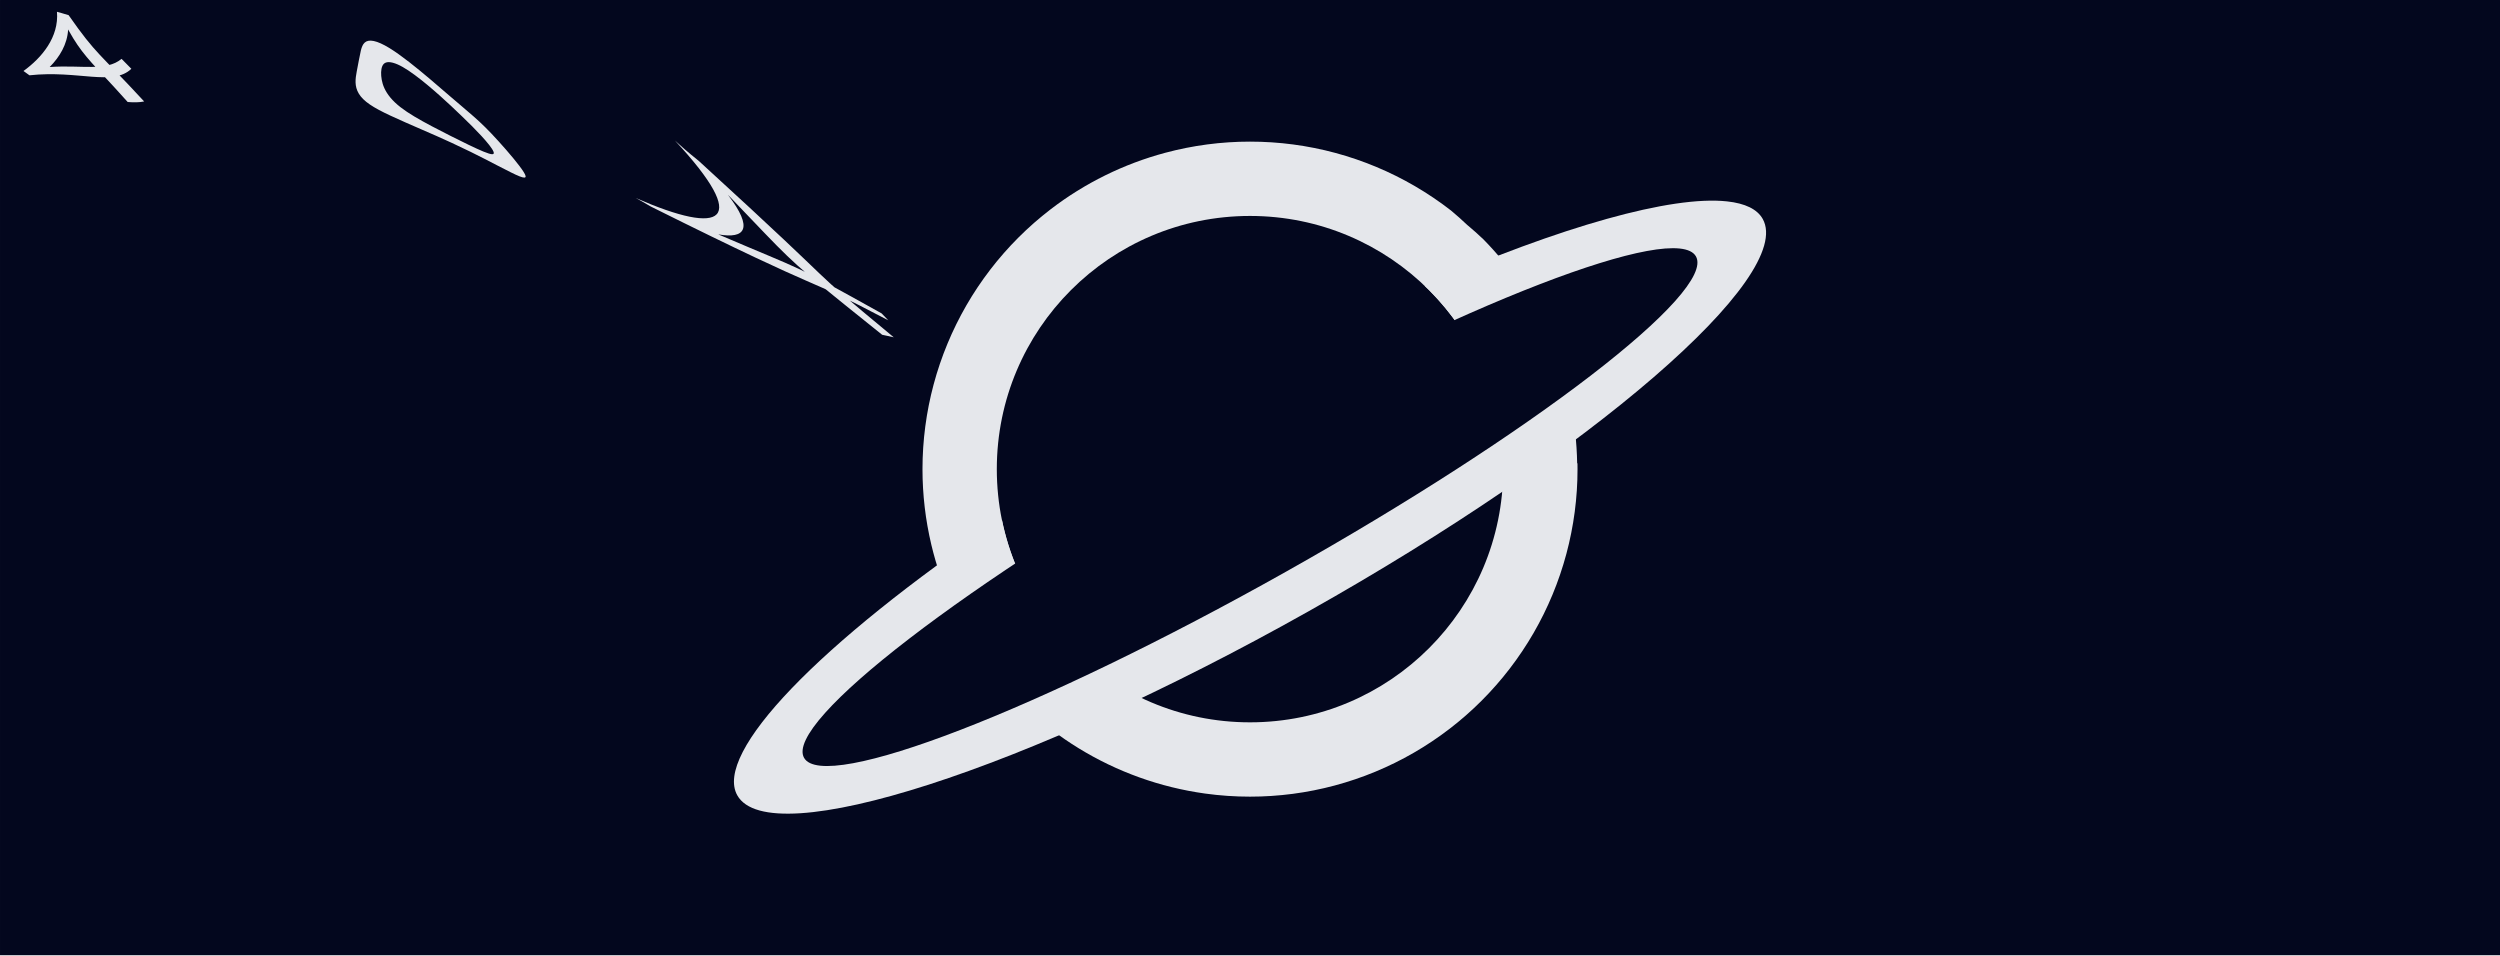
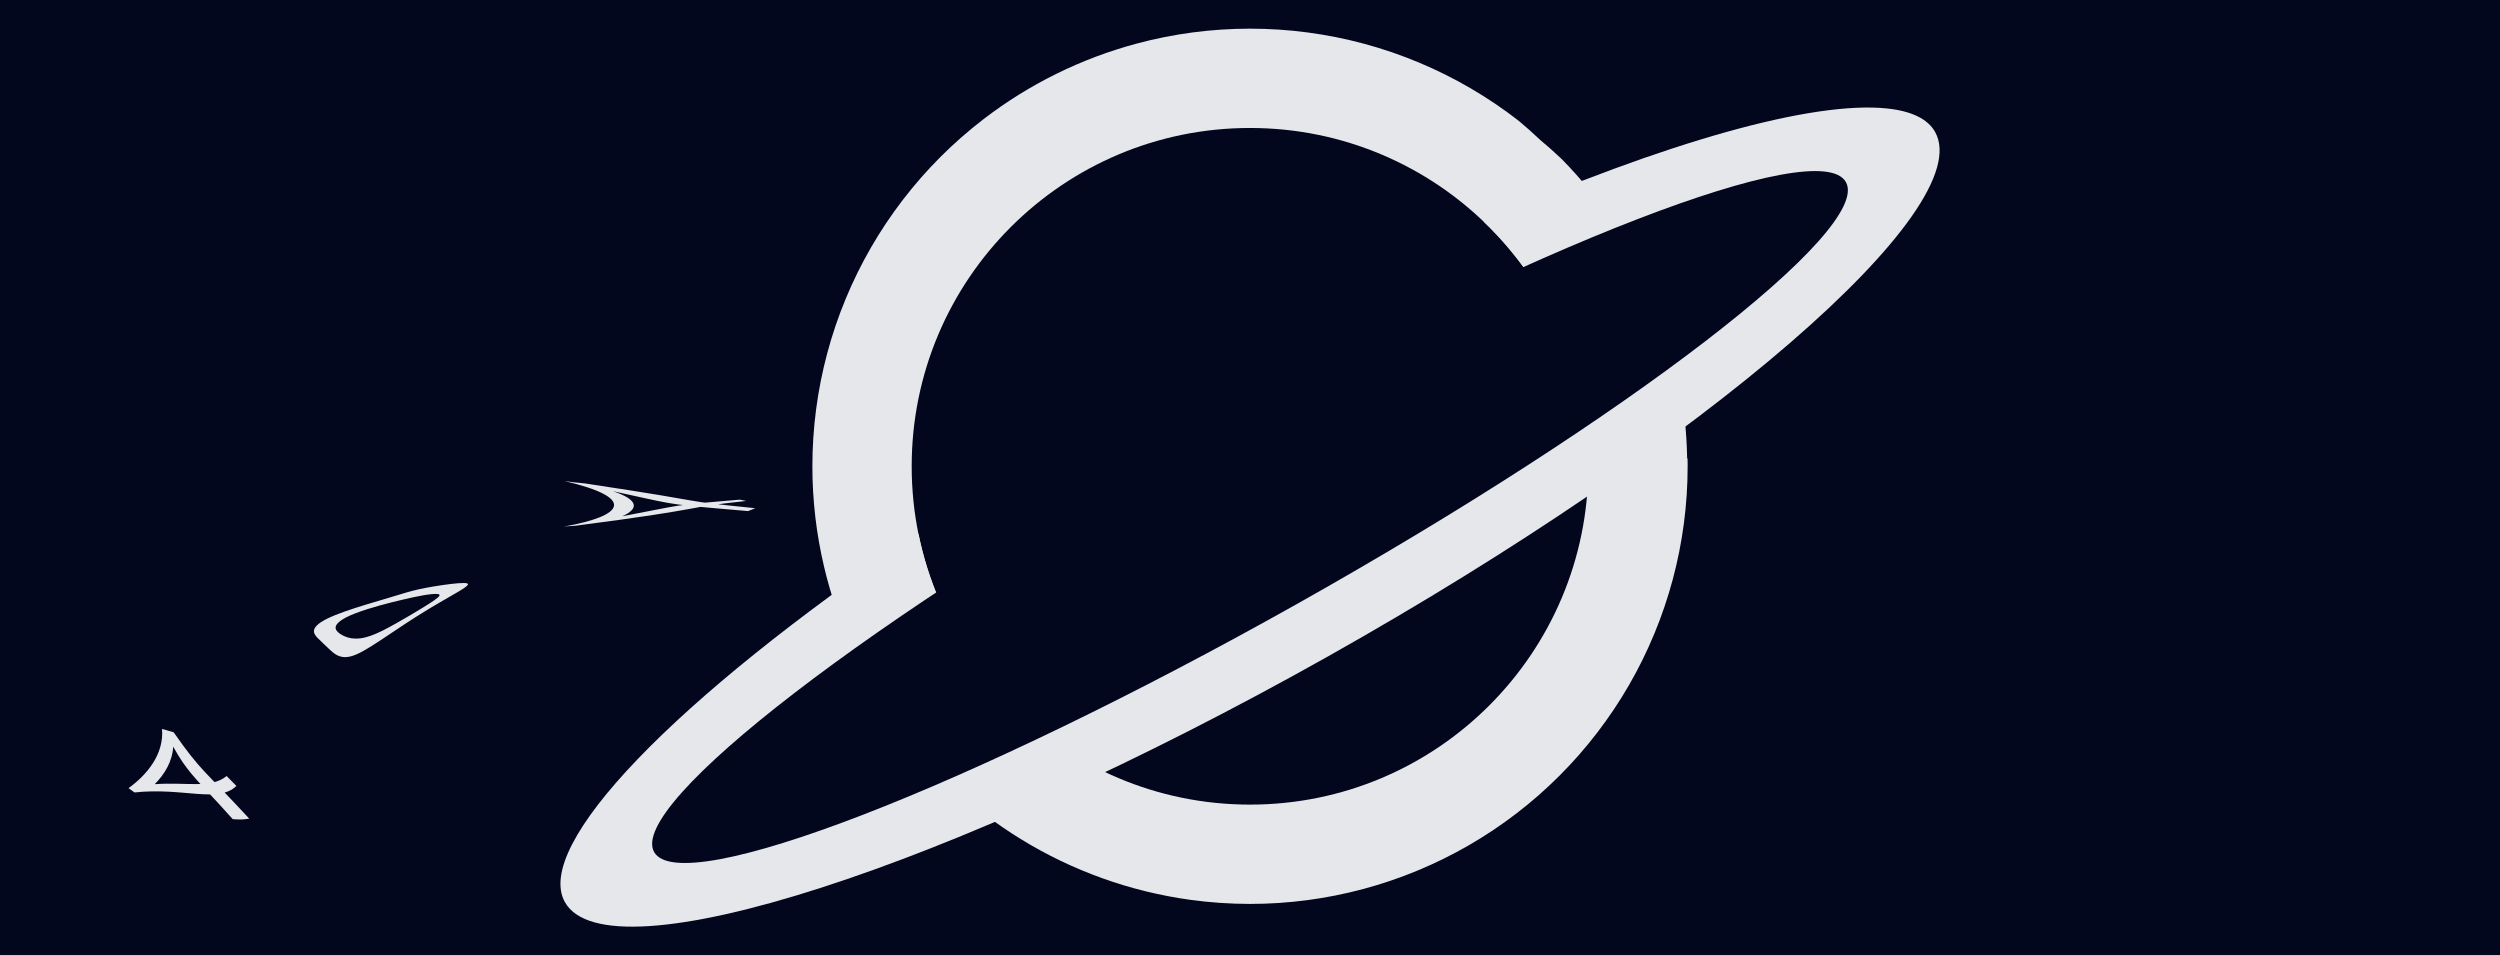
<svg xmlns="http://www.w3.org/2000/svg" width="960.395" height="366.957" viewBox="0 0 254.104 97.091" version="1.1" id="svg1" xml:space="preserve">
  <defs id="defs1" />
  <g id="layer1" transform="translate(-126.9478,-94.32971)">
    <rect style="opacity:1;fill:#03071e;fill-opacity:1;stroke-width:1.091;stroke-linejoin:round" id="rect3" width="254.104" height="97.091" x="126.948" y="94.33" />
-     <path id="path1" style="fill:#e5e7eb;fill-opacity:1;stroke-width:1.147;stroke-linejoin:round" d="m 254,108.725 a 33.289,33.289 0 0 0 -8.616,1.134 33.289,33.289 0 0 0 -11.649,5.745 33.289,33.289 0 0 0 -6.145,6.145 33.289,33.289 0 0 0 -4.345,7.526 33.289,33.289 0 0 0 -2.249,8.394 33.289,33.289 0 0 0 -0.285,4.345 33.289,33.289 0 0 0 0.901,7.692 33.289,33.289 0 0 0 14.946,20.661 33.289,33.289 0 0 0 12.867,4.62 33.289,33.289 0 0 0 4.575,0.316 33.289,33.289 0 0 0 4.345,-0.285 33.289,33.289 0 0 0 4.271,-0.85 33.289,33.289 0 0 0 8.029,-3.326 33.289,33.289 0 0 0 12.185,-12.185 33.289,33.289 0 0 0 3.326,-8.029 33.289,33.289 0 0 0 1.134,-8.616 33.289,33.289 0 0 0 -0.005,-0.601 13.945,68.628 60.657 0 1 -0.032,0.022 33.289,33.289 0 0 0 -9.539,-22.786 33.289,33.289 0 0 0 -1.642,-1.46 33.289,33.289 0 0 0 -1.642,-1.46 33.289,33.289 0 0 0 -2.3e-4,0 33.289,33.289 0 0 0 -3.641,-2.462 33.289,33.289 0 0 0 -8.091,-3.387 33.289,33.289 0 0 0 -2.3e-4,0 A 33.289,33.289 0 0 0 254,108.725 Z" />
-     <circle style="fill:#03071e;fill-opacity:1;stroke-width:0.887;stroke-linejoin:round" id="circle1" cx="254" cy="142.014" r="25.735" />
-     <path id="path2" style="fill:#e5e7eb;fill-opacity:1;stroke-width:1.193;stroke-linejoin:round" d="m 302.48,114.798 a 12.148,59.782 60.657 0 0 -30.714,8.597 25.735,25.735 0 0 1 6.576,10.266 l -45.259,23.345 a 25.735,25.735 0 0 1 -4.3,-9.857 12.148,59.782 60.657 0 0 -26.895,28.021 12.148,59.782 60.657 0 0 58.065,-18.706 12.148,59.782 60.657 0 0 46.159,-39.885 12.148,59.782 60.657 0 0 -3.632,-1.781 z" />
-     <ellipse style="fill:#03071e;fill-opacity:1;stroke-width:1.038;stroke-linejoin:round" id="ellipse3" cx="149.927" cy="251.629" rx="51.999" ry="7.515" transform="rotate(-29.34336)" />
-     <path style="font-weight:500;font-size:20.304px;line-height:1;font-family:Inter;-inkscape-font-specification:'Inter Medium';letter-spacing:0px;white-space:pre;fill:#e5e7eb;fill-opacity:1;stroke-width:8.141;stroke-linejoin:round" d="m 109.692,95.426 c -0.986,-0.585 -1.666,-0.959 -2.11,-1.199 12.174,5.341 16.061,3.387 5.451,-8.002 0.179,0.159 0.497,0.459 1.038,0.934 3.09,3.016 5.55,5.447 7.54,7.427 -0.448,-0.302 -0.834,-0.556 -1.175,-0.769 3.589,4.673 2.382,6.131 -1.336,5.483 1e-5,8e-6 0.023,0.018 0.023,0.018 12.552,5.375 9.66,3.722 22.689,10.978 0.288,0.303 0.567,0.598 0.934,0.966 -12.732,-6.713 -6.781,-2.744 -33.054,-15.836 z m 32.198,17.848 c -4.276,-3.443 -6.931,-5.55 -8.985,-7.249 -0.421,-0.348 -0.812,-0.676 -1.183,-0.99 -4.682,-3.976 -5.611,-5.516 -18.364,-18.514 0.485,0.442 1.386,1.254 3,2.546 22.764,20.797 13.081,12.888 27.148,24.559 -0.624,-0.157 -1.073,-0.224 -1.616,-0.352 z" id="path32" transform="matrix(0.7300994,0,0,0.7300994,113.018,45.65647)" />
-     <path style="font-weight:500;font-size:20.304px;line-height:1;font-family:Inter;-inkscape-font-specification:'Inter Medium';letter-spacing:0px;white-space:pre;fill:#e5e7eb;fill-opacity:1;stroke-width:8.141;stroke-linejoin:round" d="m 103.289,103.015 c -3.261,-1.631 -4.449,-2.371 -8.947,-4.465 -2.991,-1.393 -6.346,-2.755 -9.337,-4.147 -2.597,-1.211 -4.071,-2.148 -4.785,-3.336 -0.677,-1.127 -0.513,-2.258 -0.311,-3.34 0.103,-0.555 0.525,-2.794 0.635,-3.222 0.248,-0.974 0.647,-1.673 1.94,-1.409 1.296,0.265 3.123,1.442 5.358,3.179 2.11,1.639 4.444,3.672 6.008,5.021 1.658,1.426 2.661,2.256 3.794,3.25 1.155,1.014 2.244,2.067 3.816,3.807 1.441,1.588 3.097,3.546 3.757,4.601 0.681,1.088 0.261,1.155 -1.928,0.06 z m -4.154,-3.151 c 1.296,0.533 1.709,0.523 1.507,0.008 -0.186,-0.491 -0.926,-1.396 -1.809,-2.361 -0.899,-0.981 -1.898,-1.968 -3.013,-3.041 -1.092,-1.052 -2.144,-2.046 -3.336,-3.108 -1.184,-1.054 -2.516,-2.184 -3.788,-3.121 -1.289,-0.952 -2.397,-1.61 -3.308,-1.849 -0.92,-0.241 -1.377,0.002 -1.605,0.519 -0.211,0.498 -0.228,1.269 -0.083,2.061 0.147,0.804 0.488,1.712 1.314,2.705 0.848,1.018 2.018,1.898 3.657,2.88 1.555,0.929 3.565,1.965 5.434,2.909 1.843,0.928 3.821,1.902 5.029,2.399 z" id="path31" transform="matrix(0.6704922,0,0,0.6704922,109.6267,42.78159)" />
-     <path style="font-weight:500;font-size:20.304px;line-height:1;font-family:Inter;-inkscape-font-specification:'Inter Medium';letter-spacing:0px;white-space:pre;fill:#e5e7eb;fill-opacity:1;stroke-width:8.141;stroke-linejoin:round" d="m 127.934,115.697 c -0.359,-0.255 -0.689,-0.484 -0.986,-0.711 3.027,-2.192 5.897,-5.593 5.547,-9.81 0.318,0.074 0.63,0.17 0.952,0.27 0.582,1.046 1.1,1.94 1.592,2.74 -0.261,-0.02 -0.436,-0.035 -0.697,-0.054 -0.135,2.434 -1.411,4.531 -3.04,6.182 1e-5,1e-5 0.012,0.013 0.012,0.013 5.343,-0.376 9.308,0.784 11.883,-1.352 0.486,0.491 1.024,1.036 1.622,1.648 -3.086,2.937 -8.79,0.194 -16.885,1.076 z m 16.274,4.424 c -1.705,-1.924 -3.117,-3.418 -4.266,-4.649 -0.241,-0.258 -0.472,-0.506 -0.695,-0.747 -2.76,-2.985 -4.051,-4.685 -6.332,-9.44 0.483,0.137 0.969,0.308 1.507,0.448 4.664,6.669 4.984,6.136 12.515,14.299 -0.796,0.166 -1.714,0.177 -2.728,0.089 z" id="text7" transform="matrix(0.6135742,0,0,0.6135742,51.44178,30.99353)" />
+     <g id="g1" transform="matrix(1.33621,0,0,1.33621,-85.39721,-48.03595)">
+       <path id="path1" style="fill:#e5e7eb;fill-opacity:1;stroke-width:1.147;stroke-linejoin:round" d="m 254,108.725 a 33.289,33.289 0 0 0 -8.616,1.134 33.289,33.289 0 0 0 -11.649,5.745 33.289,33.289 0 0 0 -6.145,6.145 33.289,33.289 0 0 0 -4.345,7.526 33.289,33.289 0 0 0 -2.249,8.394 33.289,33.289 0 0 0 -0.285,4.345 33.289,33.289 0 0 0 0.901,7.692 33.289,33.289 0 0 0 14.946,20.661 33.289,33.289 0 0 0 12.867,4.62 33.289,33.289 0 0 0 4.575,0.316 33.289,33.289 0 0 0 4.345,-0.285 33.289,33.289 0 0 0 4.271,-0.85 33.289,33.289 0 0 0 8.029,-3.326 33.289,33.289 0 0 0 12.185,-12.185 33.289,33.289 0 0 0 3.326,-8.029 33.289,33.289 0 0 0 1.134,-8.616 33.289,33.289 0 0 0 -0.005,-0.601 13.945,68.628 60.657 0 1 -0.032,0.022 33.289,33.289 0 0 0 -9.539,-22.786 33.289,33.289 0 0 0 -1.642,-1.46 33.289,33.289 0 0 0 -1.642,-1.46 33.289,33.289 0 0 0 -2.3e-4,0 33.289,33.289 0 0 0 -3.641,-2.462 33.289,33.289 0 0 0 -8.091,-3.387 33.289,33.289 0 0 0 -2.3e-4,0 A 33.289,33.289 0 0 0 254,108.725 Z" />
+       <circle style="fill:#03071e;fill-opacity:1;stroke-width:0.887;stroke-linejoin:round" id="circle1" cx="254" cy="142.014" r="25.735" />
+       <path id="path2" style="fill:#e5e7eb;fill-opacity:1;stroke-width:1.193;stroke-linejoin:round" d="m 302.48,114.798 a 12.148,59.782 60.657 0 0 -30.714,8.597 25.735,25.735 0 0 1 6.576,10.266 l -45.259,23.345 a 25.735,25.735 0 0 1 -4.3,-9.857 12.148,59.782 60.657 0 0 -26.895,28.021 12.148,59.782 60.657 0 0 58.065,-18.706 12.148,59.782 60.657 0 0 46.159,-39.885 12.148,59.782 60.657 0 0 -3.632,-1.781 z" />
+       <ellipse style="fill:#03071e;fill-opacity:1;stroke-width:1.038;stroke-linejoin:round" id="ellipse3" cx="149.927" cy="251.629" rx="51.999" ry="7.515" transform="rotate(-29.34336)" />
+     </g>
+     <path style="font-weight:500;font-size:20.304px;line-height:1;font-family:Inter;-inkscape-font-specification:'Inter Medium';letter-spacing:0px;white-space:pre;fill:#e5e7eb;fill-opacity:1;stroke-width:8.141;stroke-linejoin:round" d="m 109.692,95.426 c -0.986,-0.585 -1.666,-0.959 -2.11,-1.199 12.174,5.341 16.061,3.387 5.451,-8.002 0.179,0.159 0.497,0.459 1.038,0.934 3.09,3.016 5.55,5.447 7.54,7.427 -0.448,-0.302 -0.834,-0.556 -1.175,-0.769 3.589,4.673 2.382,6.131 -1.336,5.483 1e-5,8e-6 0.023,0.018 0.023,0.018 12.552,5.375 9.66,3.722 22.689,10.978 0.288,0.303 0.567,0.598 0.934,0.966 -12.732,-6.713 -6.781,-2.744 -33.054,-15.836 z m 32.198,17.848 c -4.276,-3.443 -6.931,-5.55 -8.985,-7.249 -0.421,-0.348 -0.812,-0.676 -1.183,-0.99 -4.682,-3.976 -5.611,-5.516 -18.364,-18.514 0.485,0.442 1.386,1.254 3,2.546 22.764,20.797 13.081,12.888 27.148,24.559 -0.624,-0.157 -1.073,-0.224 -1.616,-0.352 z" id="path32" transform="matrix(0.3972982,-0.2665095,0.2665095,0.3972982,116.4169,139.0877)" />
+     <path style="font-weight:500;font-size:20.304px;line-height:1;font-family:Inter;-inkscape-font-specification:'Inter Medium';letter-spacing:0px;white-space:pre;fill:#e5e7eb;fill-opacity:1;stroke-width:8.141;stroke-linejoin:round" d="m 103.289,103.015 c -3.261,-1.631 -4.449,-2.371 -8.947,-4.465 -2.991,-1.393 -6.346,-2.755 -9.337,-4.147 -2.597,-1.211 -4.071,-2.148 -4.785,-3.336 -0.677,-1.127 -0.513,-2.258 -0.311,-3.34 0.103,-0.555 0.525,-2.794 0.635,-3.222 0.248,-0.974 0.647,-1.673 1.94,-1.409 1.296,0.265 3.123,1.442 5.358,3.179 2.11,1.639 4.444,3.672 6.008,5.021 1.658,1.426 2.661,2.256 3.794,3.25 1.155,1.014 2.244,2.067 3.816,3.807 1.441,1.588 3.097,3.546 3.757,4.601 0.681,1.088 0.261,1.155 -1.928,0.06 z m -4.154,-3.151 c 1.296,0.533 1.709,0.523 1.507,0.008 -0.186,-0.491 -0.926,-1.396 -1.809,-2.361 -0.899,-0.981 -1.898,-1.968 -3.013,-3.041 -1.092,-1.052 -2.144,-2.046 -3.336,-3.108 -1.184,-1.054 -2.516,-2.184 -3.788,-3.121 -1.289,-0.952 -2.397,-1.61 -3.308,-1.849 -0.92,-0.241 -1.377,0.002 -1.605,0.519 -0.211,0.498 -0.228,1.269 -0.083,2.061 0.147,0.804 0.488,1.712 1.314,2.705 0.848,1.018 2.018,1.898 3.657,2.88 1.555,0.929 3.565,1.965 5.434,2.909 1.843,0.928 3.821,1.902 5.029,2.399 z" id="path31" transform="matrix(0.2787435,-0.4339425,0.4339425,0.2787435,100.087,170.5478)" />
+     <path style="font-weight:500;font-size:20.304px;line-height:1;font-family:Inter;-inkscape-font-specification:'Inter Medium';letter-spacing:0px;white-space:pre;fill:#e5e7eb;fill-opacity:1;stroke-width:8.141;stroke-linejoin:round" d="m 127.934,115.697 c -0.359,-0.255 -0.689,-0.484 -0.986,-0.711 3.027,-2.192 5.897,-5.593 5.547,-9.81 0.318,0.074 0.63,0.17 0.952,0.27 0.582,1.046 1.1,1.94 1.592,2.74 -0.261,-0.02 -0.436,-0.035 -0.697,-0.054 -0.135,2.434 -1.411,4.531 -3.04,6.182 1e-5,1e-5 0.012,0.013 0.012,0.013 5.343,-0.376 9.308,0.784 11.883,-1.352 0.486,0.491 1.024,1.036 1.622,1.648 -3.086,2.937 -8.79,0.194 -16.885,1.076 z m 16.274,4.424 c -1.705,-1.924 -3.117,-3.418 -4.266,-4.649 -0.241,-0.258 -0.472,-0.506 -0.695,-0.747 -2.76,-2.985 -4.051,-4.685 -6.332,-9.44 0.483,0.137 0.969,0.308 1.507,0.448 4.664,6.669 4.984,6.136 12.515,14.299 -0.796,0.166 -1.714,0.177 -2.728,0.089 z" id="text7" transform="matrix(0.6135742,0,0,0.6135742,62.12066,103.8867)" />
  </g>
</svg>
